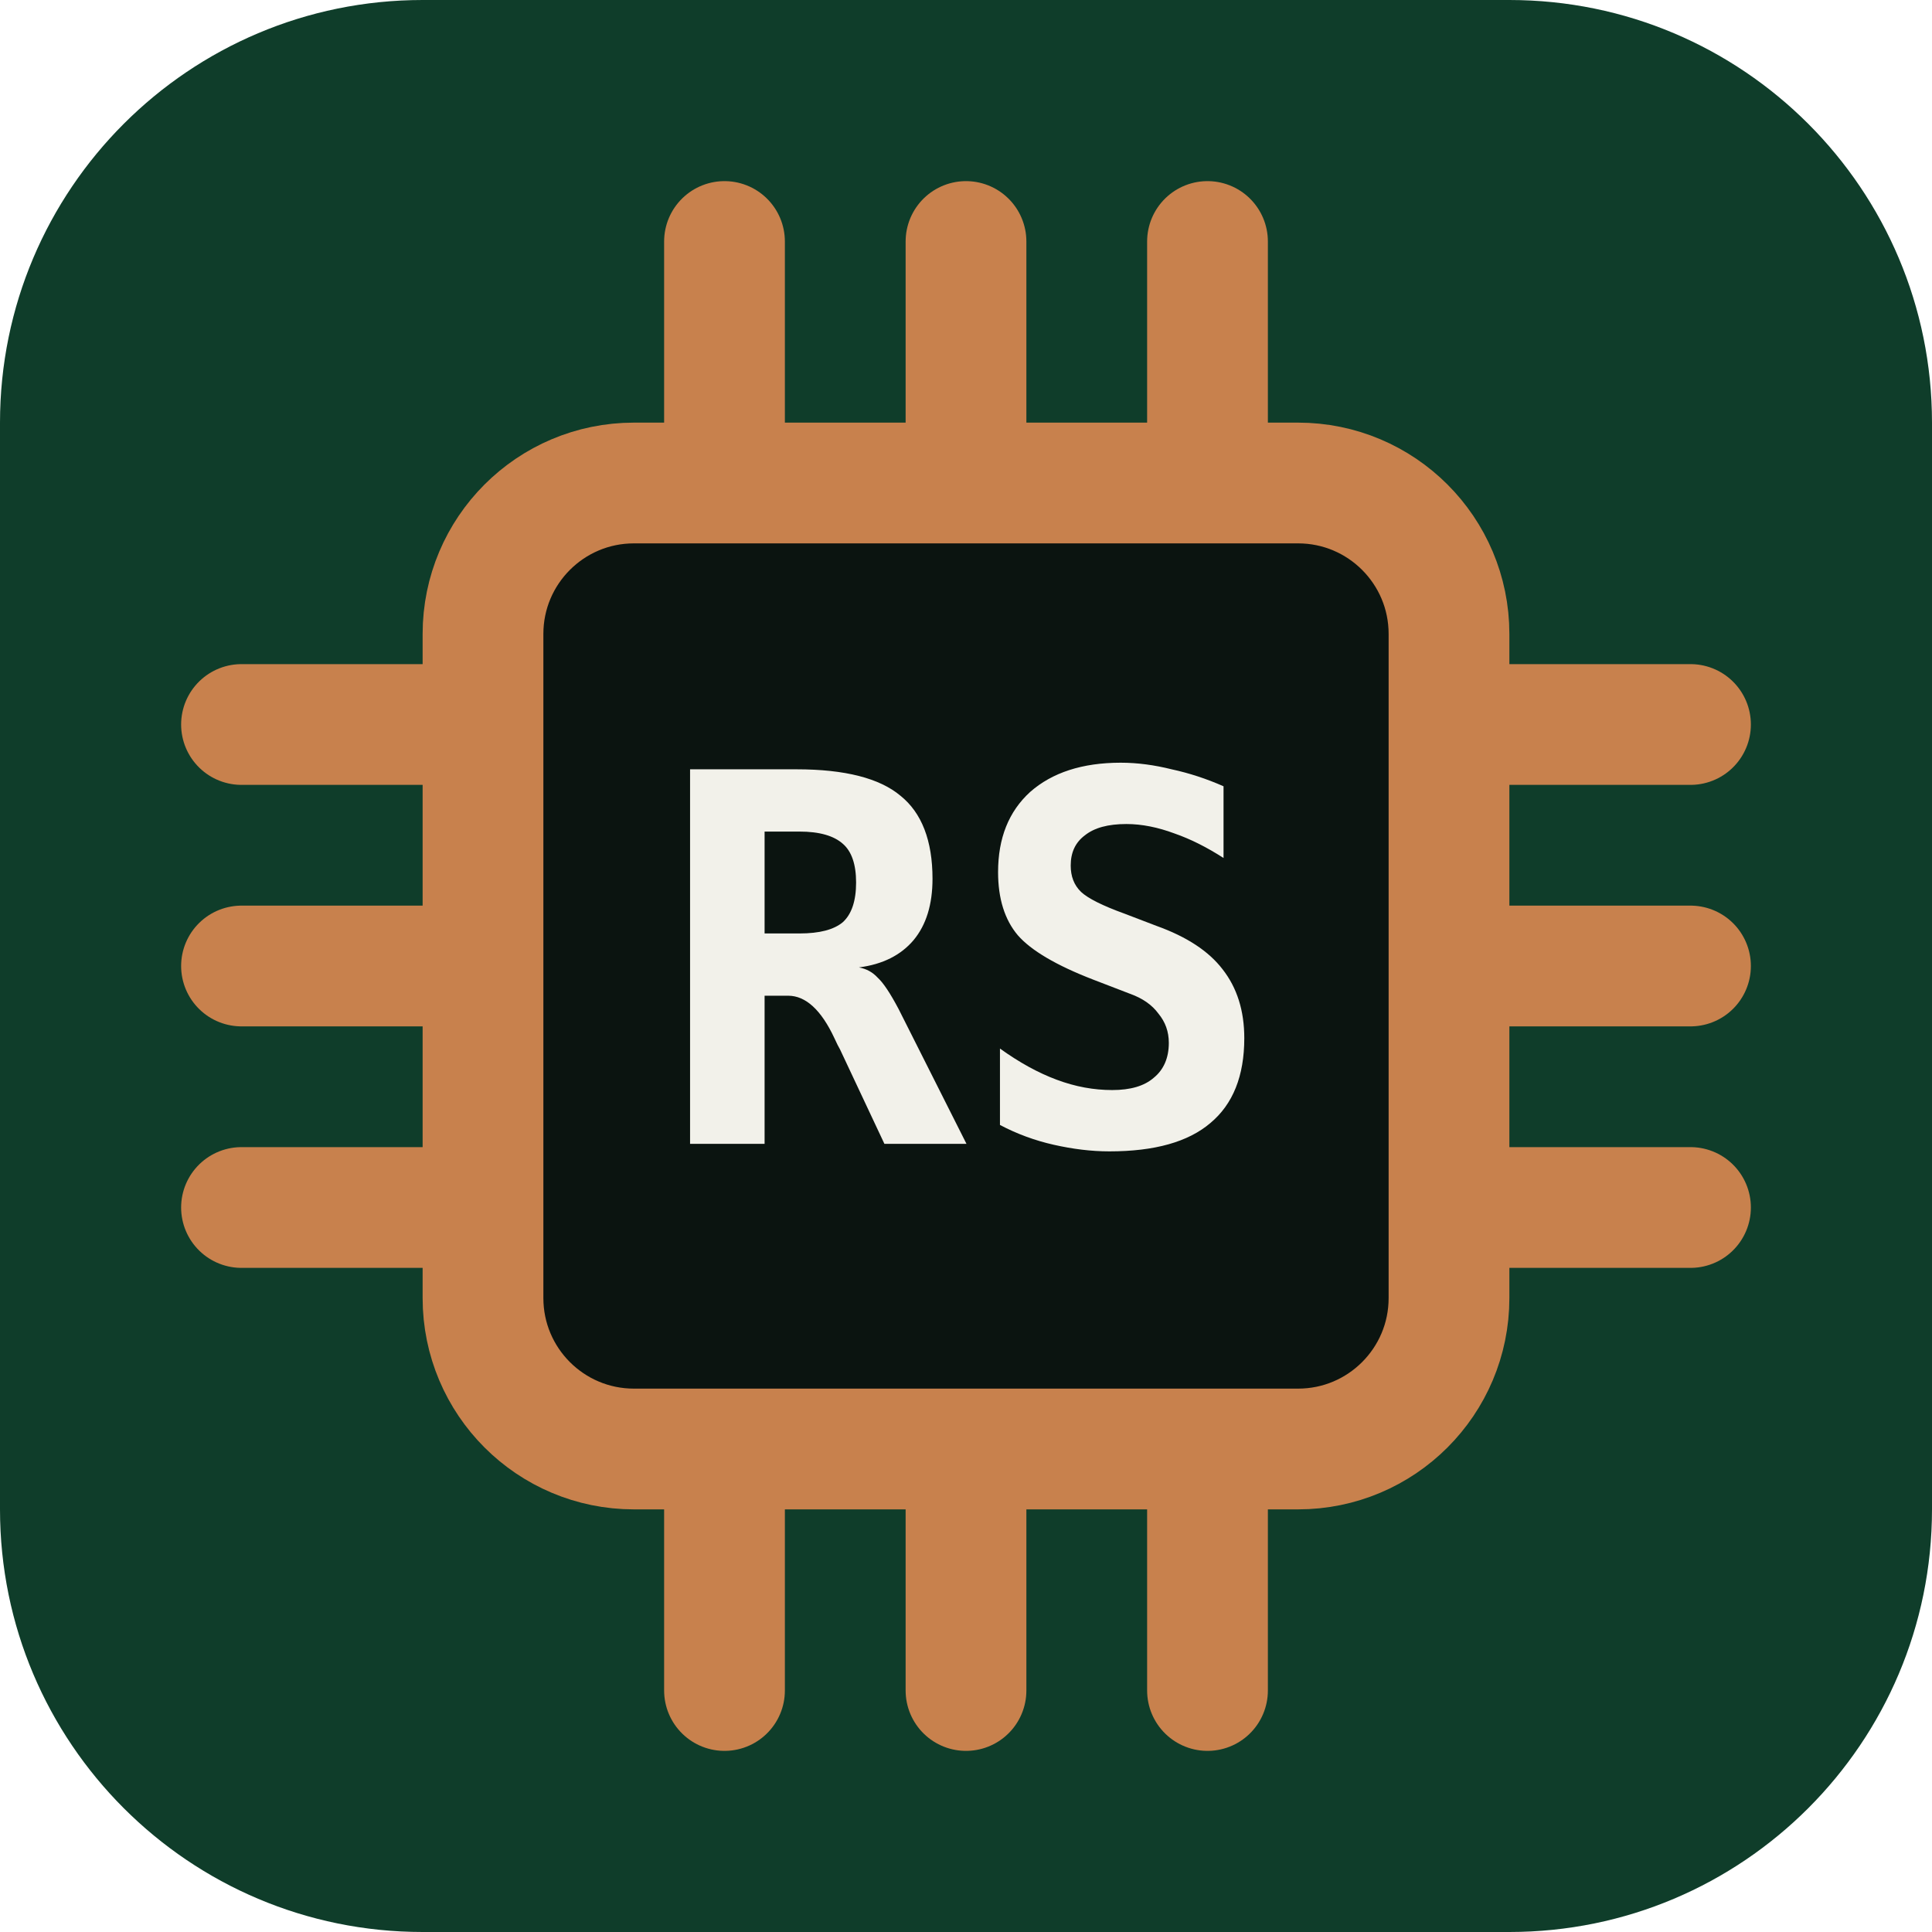
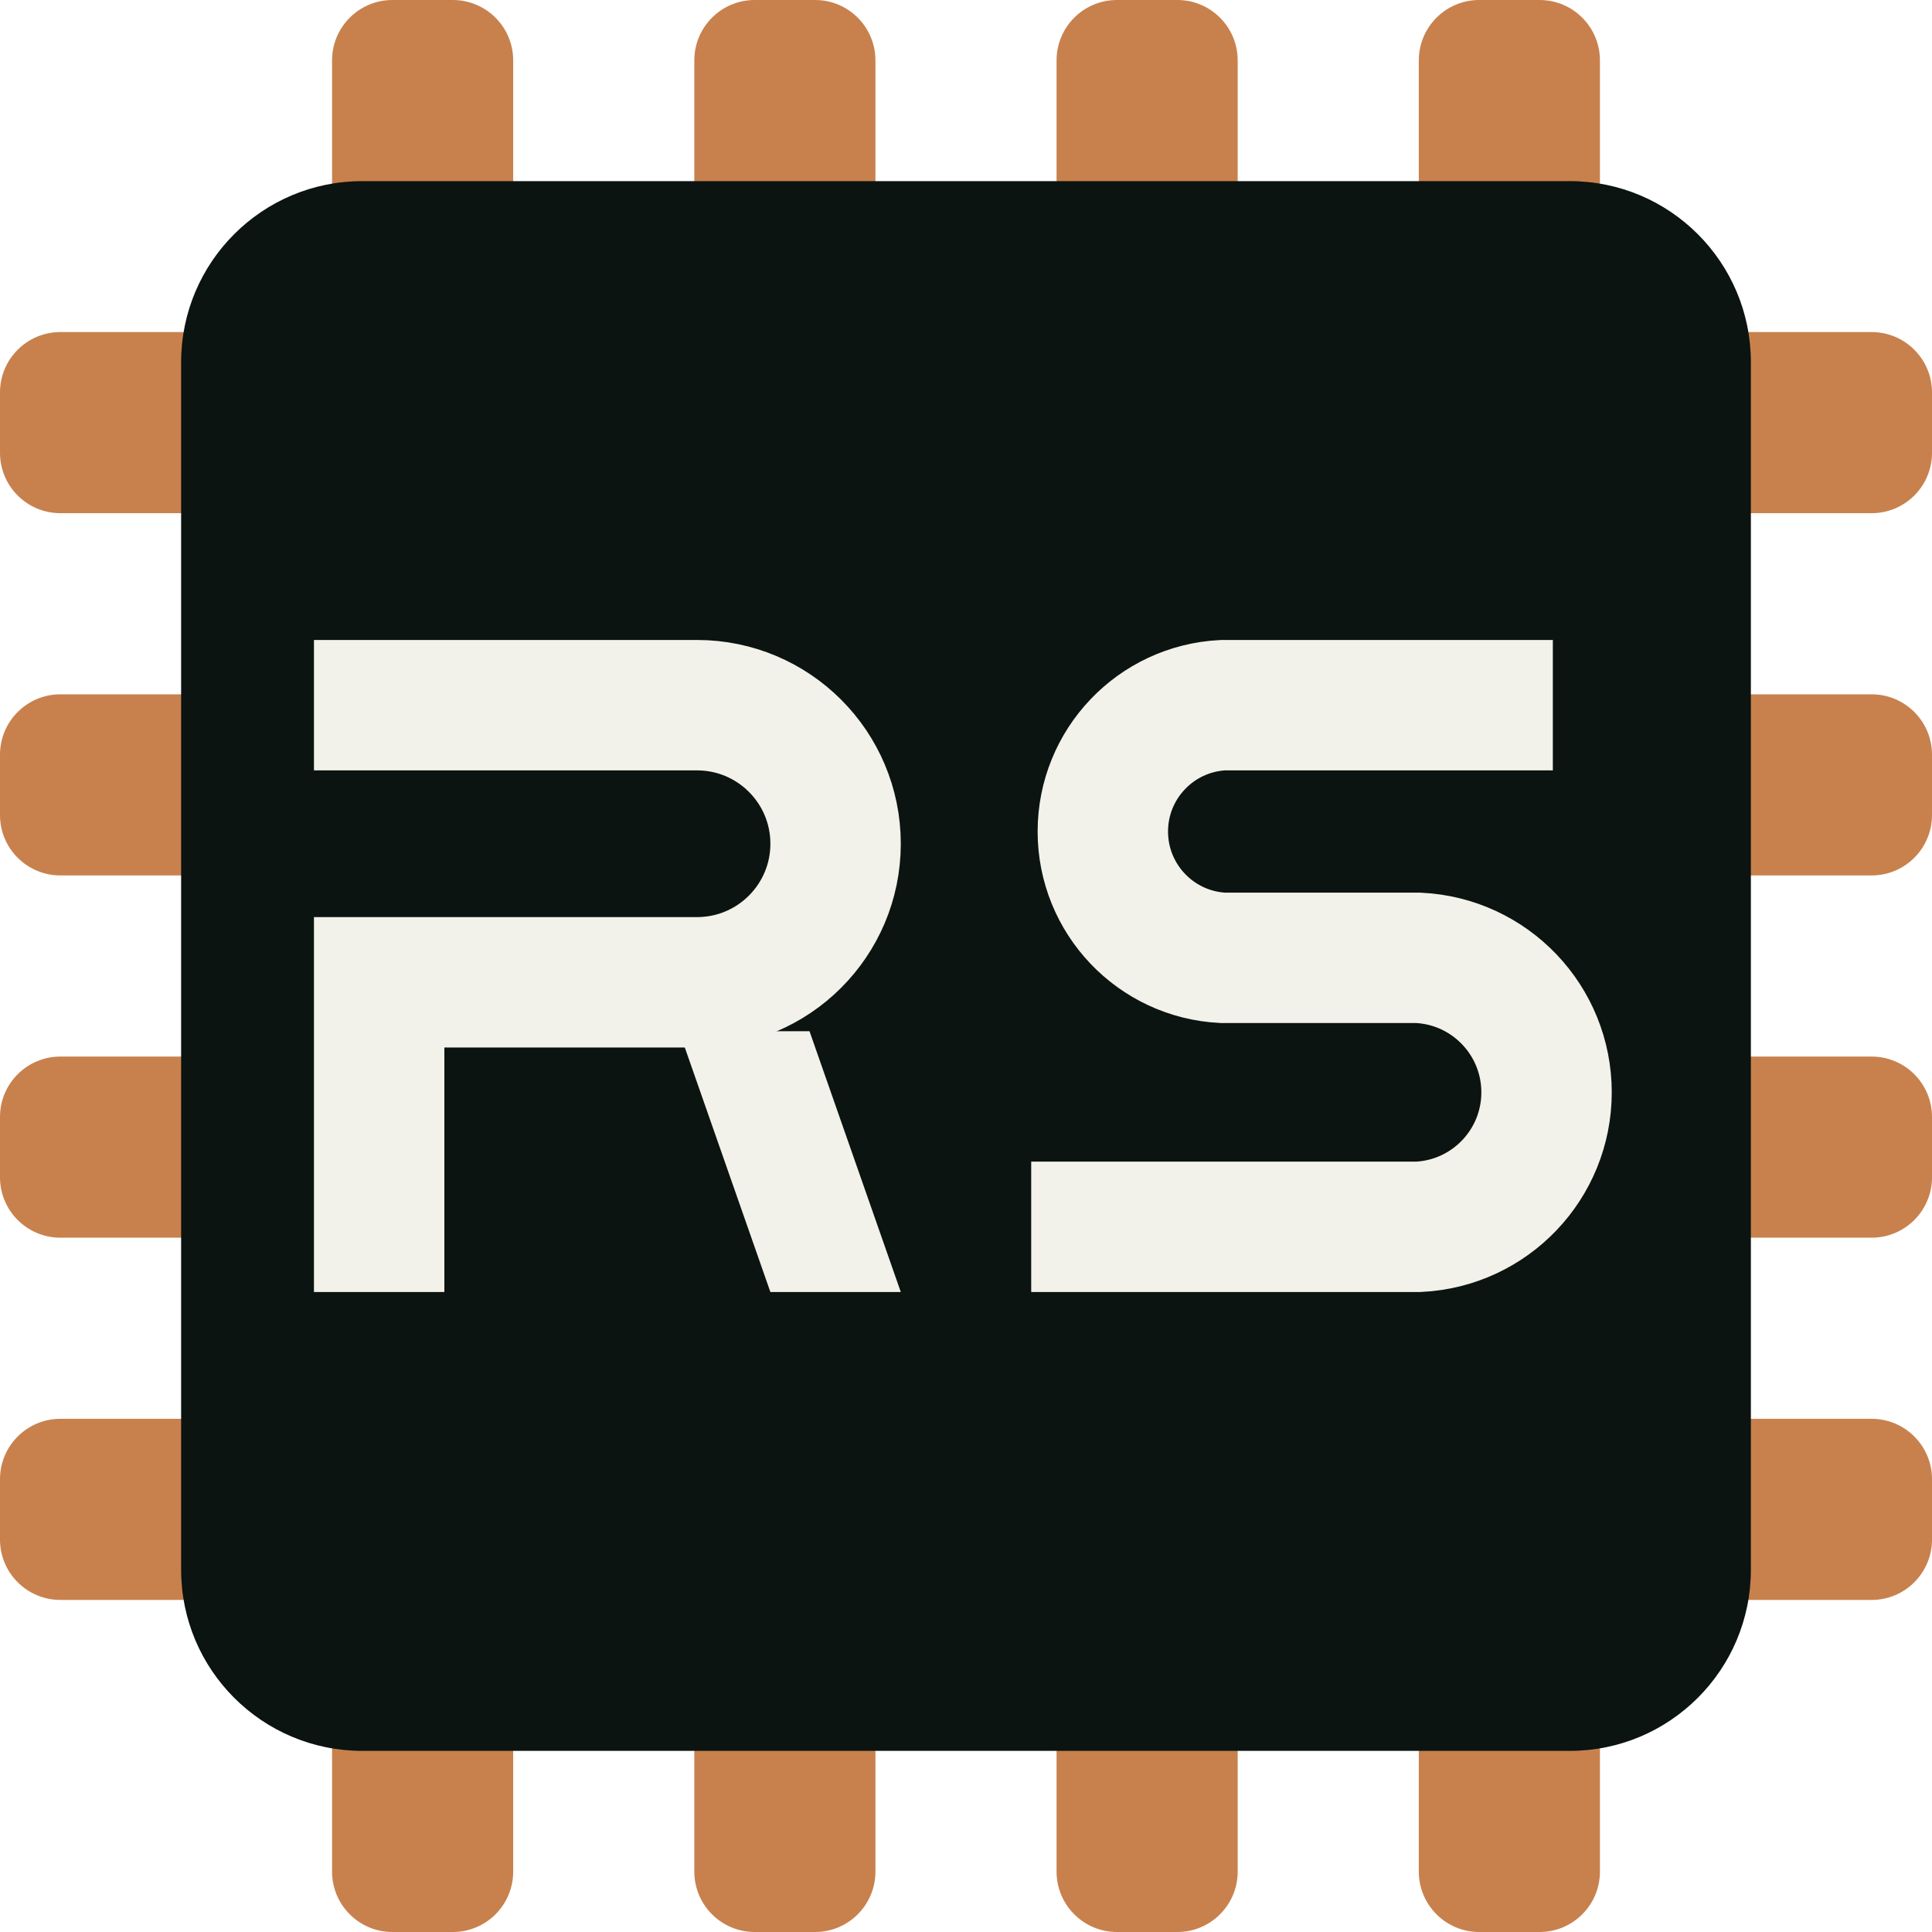
- <svg xmlns="http://www.w3.org/2000/svg" viewBox="0 0 32 32">
-   <rect width="32" height="32" rx="7" fill="#0f3d2a" />
-   <path d="M12 4v4M16 4v4M20 4v4M12 24v4M16 24v4M20 24v4M4 12h4M4 16h4M4 20h4M24 12h4M24 16h4M24 20h4" stroke="#c8814d" stroke-width="2" stroke-linecap="round" />
-   <rect x="8" y="8" width="16" height="16" rx="2.5" fill="#0b1410" stroke="#c8814d" stroke-width="2" />
-   <text x="16" y="16" text-anchor="middle" dominant-baseline="central" font-family="ui-monospace, Consolas, monospace" font-weight="700" font-size="8.5" fill="#f2f1ea">RS</text>
+ <svg xmlns="http://www.w3.org/2000/svg" viewBox="0 0 64 64">
+   <defs>
+     <g id="pins" fill="#c8814d">
+       <rect x="11" width="6" height="10" rx="2" />
+       <rect x="23" width="6" height="10" rx="2" />
+       <rect x="35" width="6" height="10" rx="2" />
+       <rect x="47" width="6" height="10" rx="2" />
+     </g>
+   </defs>
+   <use href="#pins" />
+   <use href="#pins" transform="rotate(90 32 32)" />
+   <use href="#pins" transform="rotate(180 32 32)" />
+   <use href="#pins" transform="rotate(270 32 32)" />
+   <rect x="6" y="6" width="52" height="52" rx="6" fill="#0b1410" />
+   <g transform="translate(10.4 21.2) scale(1.08)" fill="none" stroke="#f2f1ea" stroke-width="4">
+     <path d="M0 2H11.75A4.25 4.25 0 0 1 11.75 10.5H0M2 8.5V20M38 2H27.88A3.88 3.88 0 0 0 27.88 9.75H33.88A4.13 4.13 0 0 1 33.88 18H22" />
+     <path d="M11.2 12H15.2L18 20H14Z" fill="#f2f1ea" stroke="none" />
+   </g>
</svg>
